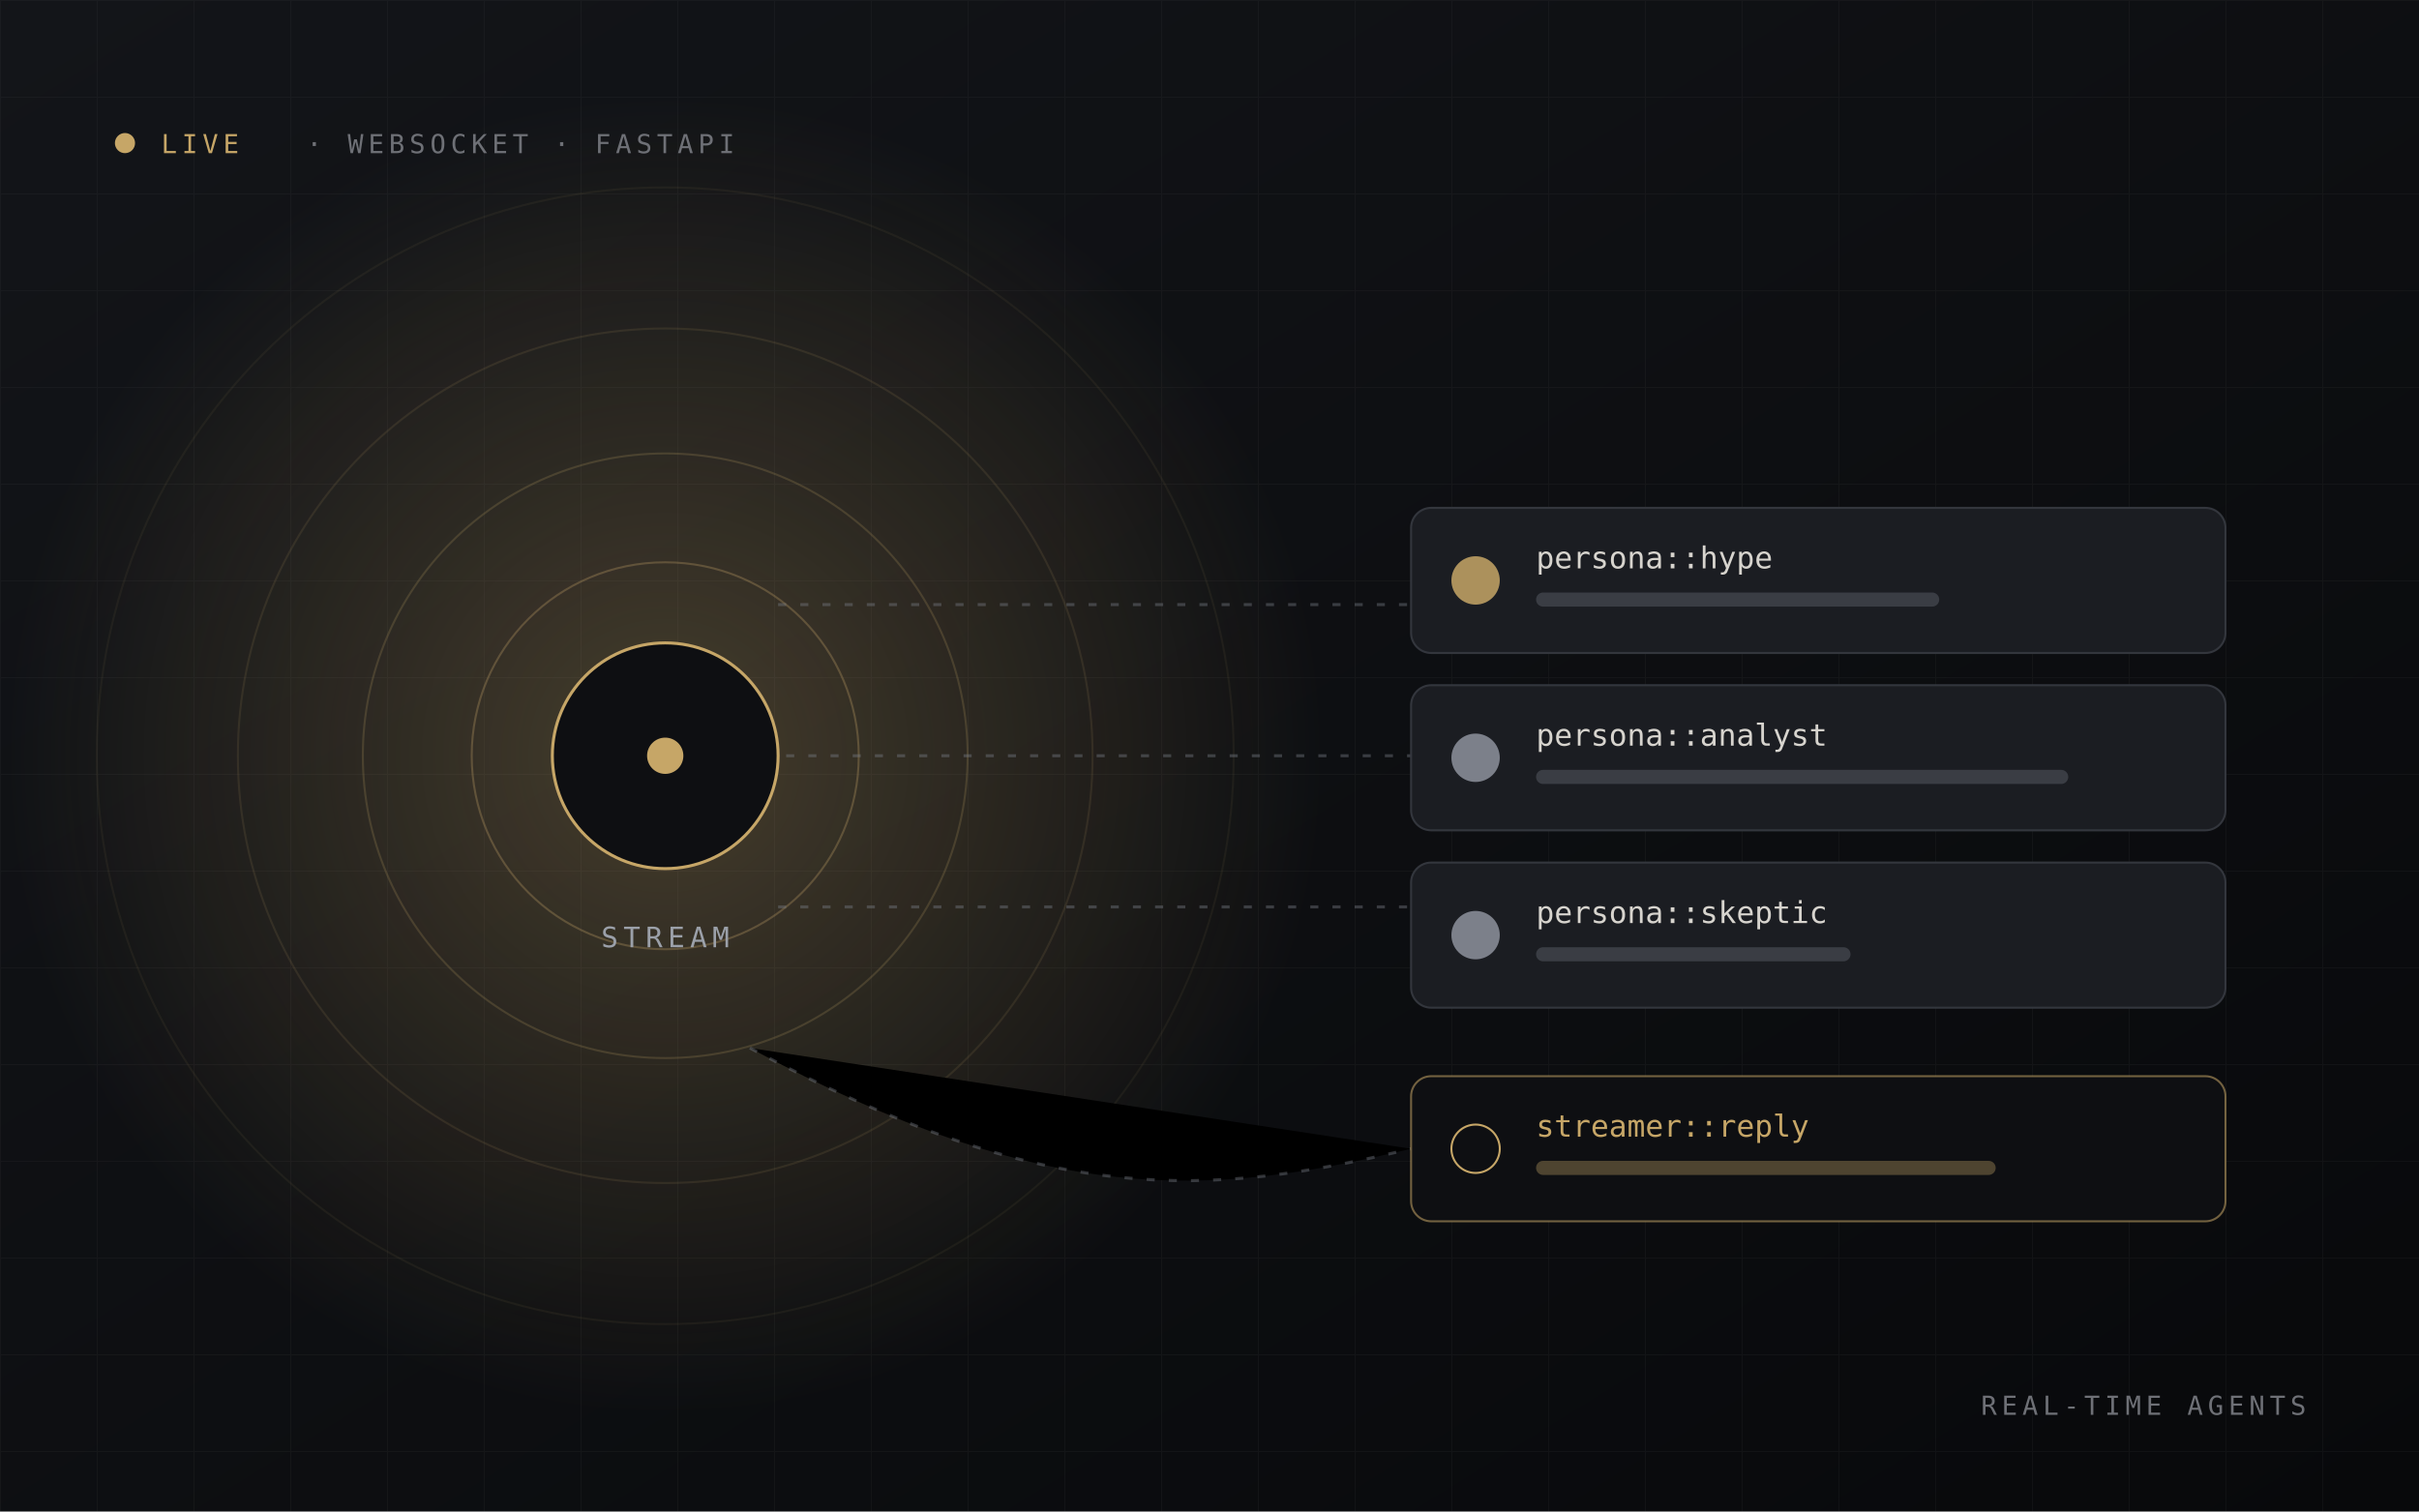
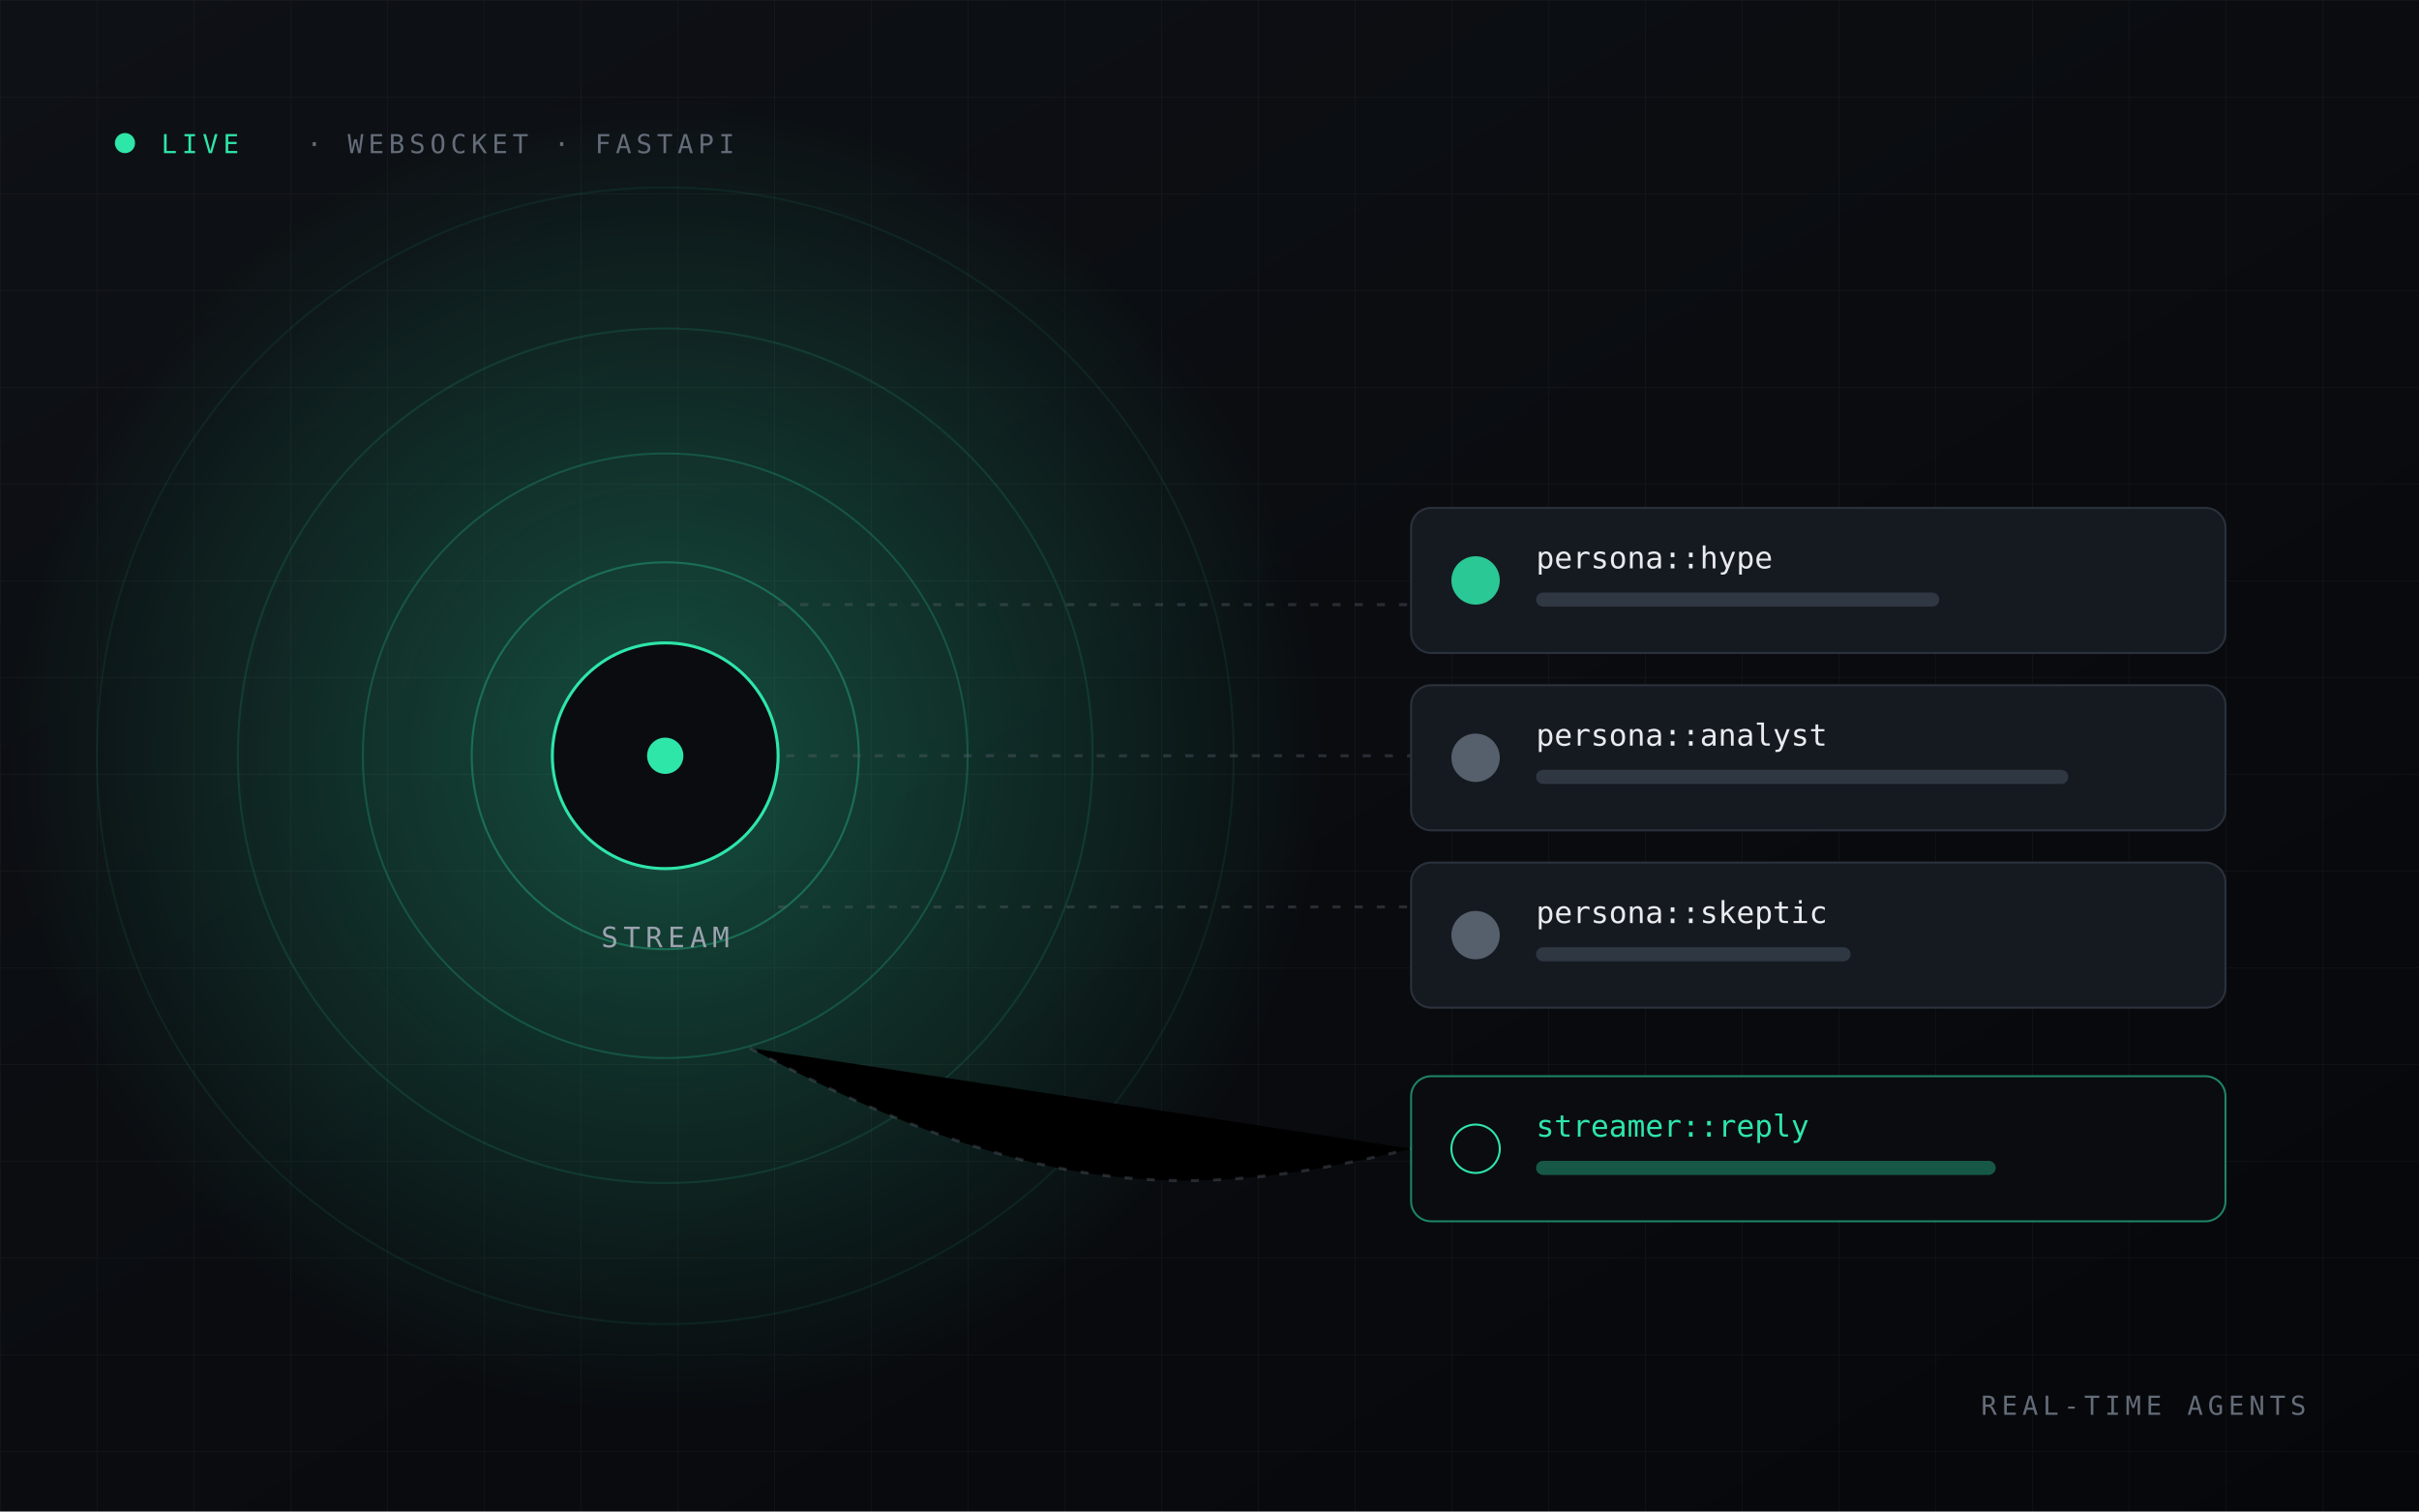
<svg xmlns="http://www.w3.org/2000/svg" viewBox="0 0 1200 750" role="img" aria-label="Live broadcast node radiating to AI persona chat messages">
  <defs>
    <linearGradient id="lh-bg" x1="0" y1="0" x2="1" y2="1">
-       <stop offset="0" stop-color="#131519" />
-       <stop offset="1" stop-color="#08090B" />
+       <stop offset="0" stop-color="#0E1116" />
+       <stop offset="1" stop-color="#06070A" />
    </linearGradient>
    <pattern id="lh-grid" width="48" height="48" patternUnits="userSpaceOnUse">
      <path d="M48 0H0V48" fill="none" stroke="#FFFFFF" stroke-opacity=".035" stroke-width="1" />
    </pattern>
    <radialGradient id="lh-glow" cx=".5" cy=".5" r=".5">
-       <stop offset="0" stop-color="#C6A667" stop-opacity=".3" />
-       <stop offset="1" stop-color="#C6A667" stop-opacity="0" />
+       <stop offset="0" stop-color="#2EE6A8" stop-opacity=".3" />
+       <stop offset="1" stop-color="#2EE6A8" stop-opacity="0" />
    </radialGradient>
  </defs>
  <rect width="1200" height="750" fill="url(#lh-bg)" />
  <rect width="1200" height="750" fill="url(#lh-grid)" />
  <circle cx="330" cy="375" r="330" fill="url(#lh-glow)" />
-   <g fill="none" stroke="#C6A667" stroke-opacity=".3">
+   <g fill="none" stroke="#2EE6A8" stroke-opacity=".3">
    <circle cx="330" cy="375" r="96" />
    <circle cx="330" cy="375" r="150" stroke-opacity=".2" />
    <circle cx="330" cy="375" r="212" stroke-opacity=".12" />
    <circle cx="330" cy="375" r="282" stroke-opacity=".07" />
  </g>
-   <circle cx="330" cy="375" r="56" fill="#0E0F12" stroke="#C6A667" stroke-width="1.5" />
-   <circle cx="330" cy="375" r="9" fill="#C6A667" />
-   <text x="330" y="470" text-anchor="middle" font-family="ui-monospace,'JetBrains Mono',monospace" font-size="14" letter-spacing="2.6" fill="#9BA0A9">STREAM</text>
-   <g stroke="#7C808A" stroke-opacity=".4" stroke-width="1.5" stroke-dasharray="4 7">
+   <circle cx="330" cy="375" r="56" fill="#0A0C10" stroke="#2EE6A8" stroke-width="1.5" />
+   <circle cx="330" cy="375" r="9" fill="#2EE6A8" />
+   <text x="330" y="470" text-anchor="middle" font-family="ui-monospace,'JetBrains Mono',monospace" font-size="14" letter-spacing="2.6" fill="#9AA2AE">STREAM</text>
+   <g stroke="#565F6C" stroke-opacity=".4" stroke-width="1.5" stroke-dasharray="4 7">
    <path d="M386 300 H 700" />
    <path d="M390 375 H 700" />
    <path d="M386 450 H 700" />
    <path d="M372 520 C 520 600, 600 594, 700 570" />
  </g>
  <g font-family="ui-monospace,'JetBrains Mono',monospace" font-size="15">
    <g>
-       <rect x="700" y="252" width="404" height="72" rx="10" fill="#1B1D22" stroke="#33363D" />
-       <circle cx="732" cy="288" r="12" fill="#C6A667" fill-opacity=".85" />
-       <text x="762" y="282" fill="#D7D4CE">persona::hype</text>
-       <rect x="762" y="294" width="200" height="7" rx="3.5" fill="#3A3D44" />
+       <rect x="700" y="252" width="404" height="72" rx="10" fill="#151A21" stroke="#2A313B" />
+       <circle cx="732" cy="288" r="12" fill="#2EE6A8" fill-opacity=".85" />
+       <text x="762" y="282" fill="#E9EBEE">persona::hype</text>
+       <rect x="762" y="294" width="200" height="7" rx="3.5" fill="#2F3742" />
    </g>
    <g>
-       <rect x="700" y="340" width="404" height="72" rx="10" fill="#1B1D22" stroke="#33363D" />
-       <circle cx="732" cy="376" r="12" fill="#7C808A" />
-       <text x="762" y="370" fill="#D7D4CE">persona::analyst</text>
-       <rect x="762" y="382" width="264" height="7" rx="3.5" fill="#3A3D44" />
+       <rect x="700" y="340" width="404" height="72" rx="10" fill="#151A21" stroke="#2A313B" />
+       <circle cx="732" cy="376" r="12" fill="#565F6C" />
+       <text x="762" y="370" fill="#E9EBEE">persona::analyst</text>
+       <rect x="762" y="382" width="264" height="7" rx="3.5" fill="#2F3742" />
    </g>
    <g>
-       <rect x="700" y="428" width="404" height="72" rx="10" fill="#1B1D22" stroke="#33363D" />
-       <circle cx="732" cy="464" r="12" fill="#7C808A" />
-       <text x="762" y="458" fill="#D7D4CE">persona::skeptic</text>
-       <rect x="762" y="470" width="156" height="7" rx="3.5" fill="#3A3D44" />
+       <rect x="700" y="428" width="404" height="72" rx="10" fill="#151A21" stroke="#2A313B" />
+       <circle cx="732" cy="464" r="12" fill="#565F6C" />
+       <text x="762" y="458" fill="#E9EBEE">persona::skeptic</text>
+       <rect x="762" y="470" width="156" height="7" rx="3.5" fill="#2F3742" />
    </g>
    <g>
-       <rect x="700" y="534" width="404" height="72" rx="10" fill="#0E0F12" stroke="#C6A667" stroke-opacity=".55" />
-       <circle cx="732" cy="570" r="12" fill="none" stroke="#C6A667" />
-       <text x="762" y="564" fill="#C6A667">streamer::reply</text>
-       <rect x="762" y="576" width="228" height="7" rx="3.5" fill="#C6A667" fill-opacity=".35" />
+       <rect x="700" y="534" width="404" height="72" rx="10" fill="#0A0C10" stroke="#2EE6A8" stroke-opacity=".55" />
+       <circle cx="732" cy="570" r="12" fill="none" stroke="#2EE6A8" />
+       <text x="762" y="564" fill="#2EE6A8">streamer::reply</text>
+       <rect x="762" y="576" width="228" height="7" rx="3.5" fill="#2EE6A8" fill-opacity=".35" />
    </g>
  </g>
  <g font-family="ui-monospace,'JetBrains Mono',monospace" font-size="13" letter-spacing="2.4">
-     <circle cx="62" cy="71" r="5" fill="#C6A667" />
-     <text x="80" y="76" fill="#C6A667">LIVE</text>
-     <text x="152" y="76" fill="#6E7076">· WEBSOCKET · FASTAPI</text>
-     <text x="1144" y="702" text-anchor="end" fill="#6E7076">REAL-TIME AGENTS</text>
+     <circle cx="62" cy="71" r="5" fill="#2EE6A8" />
+     <text x="80" y="76" fill="#2EE6A8">LIVE</text>
+     <text x="152" y="76" fill="#646C79">· WEBSOCKET · FASTAPI</text>
+     <text x="1144" y="702" text-anchor="end" fill="#646C79">REAL-TIME AGENTS</text>
  </g>
</svg>
